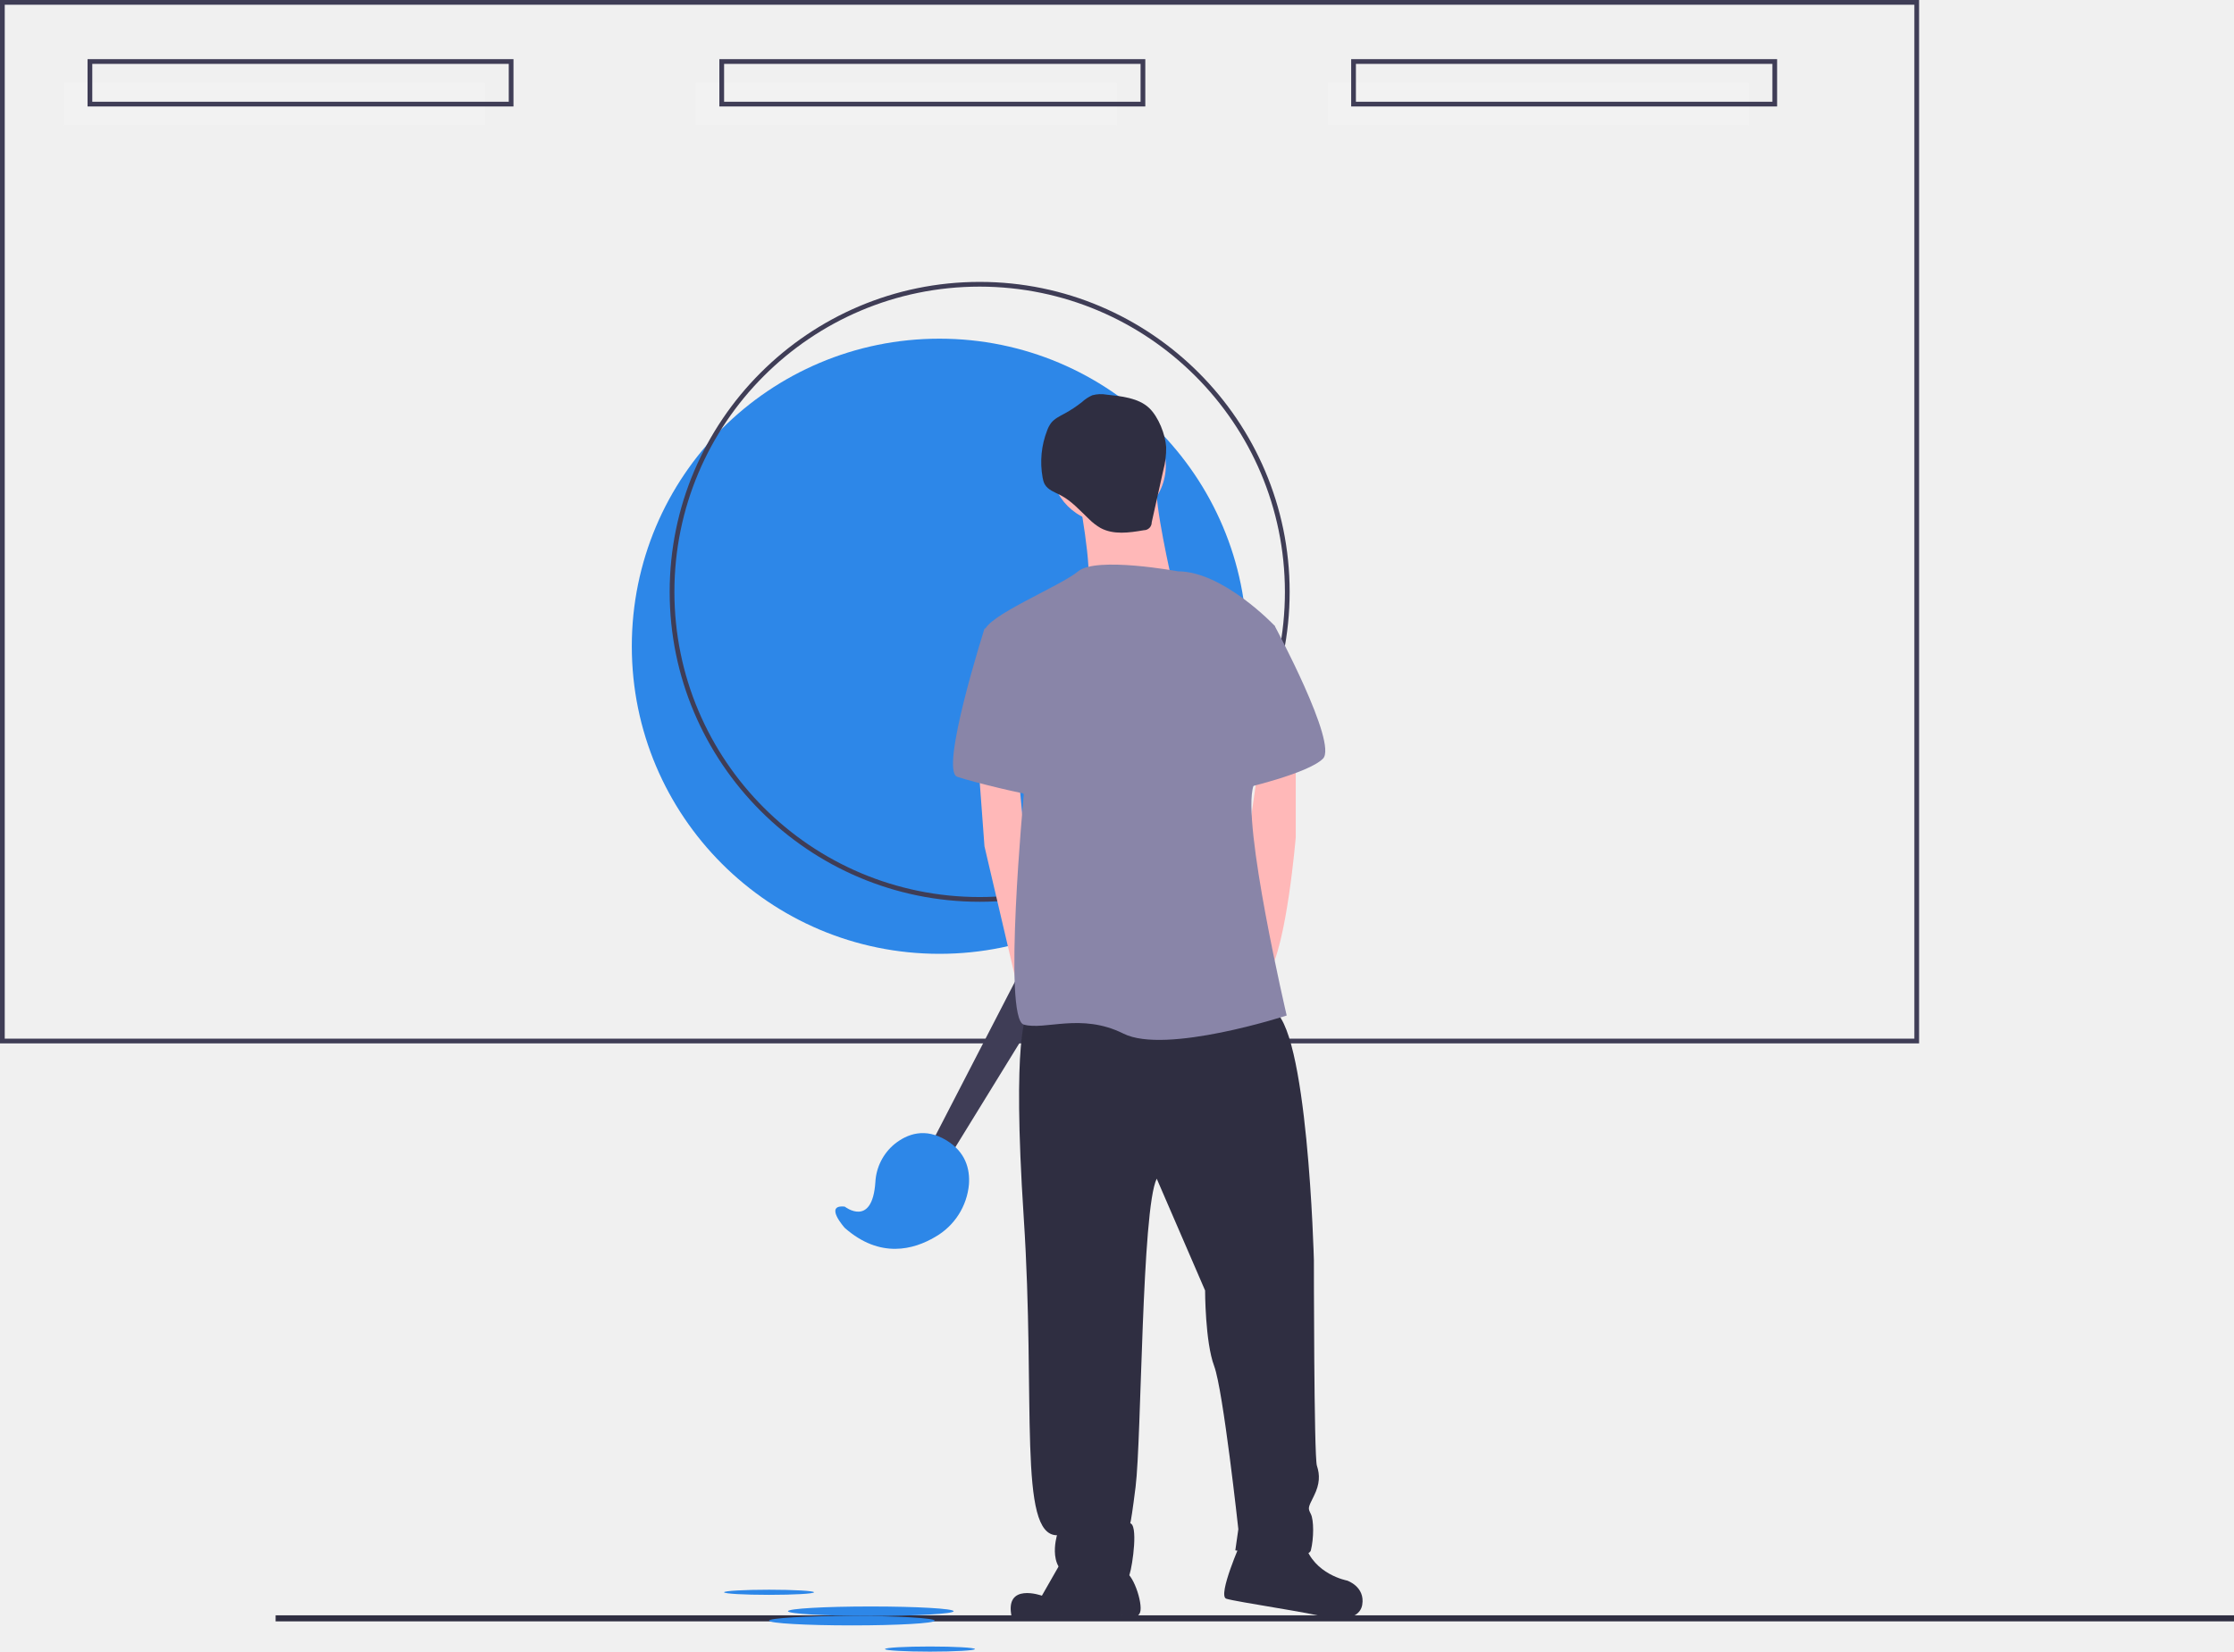
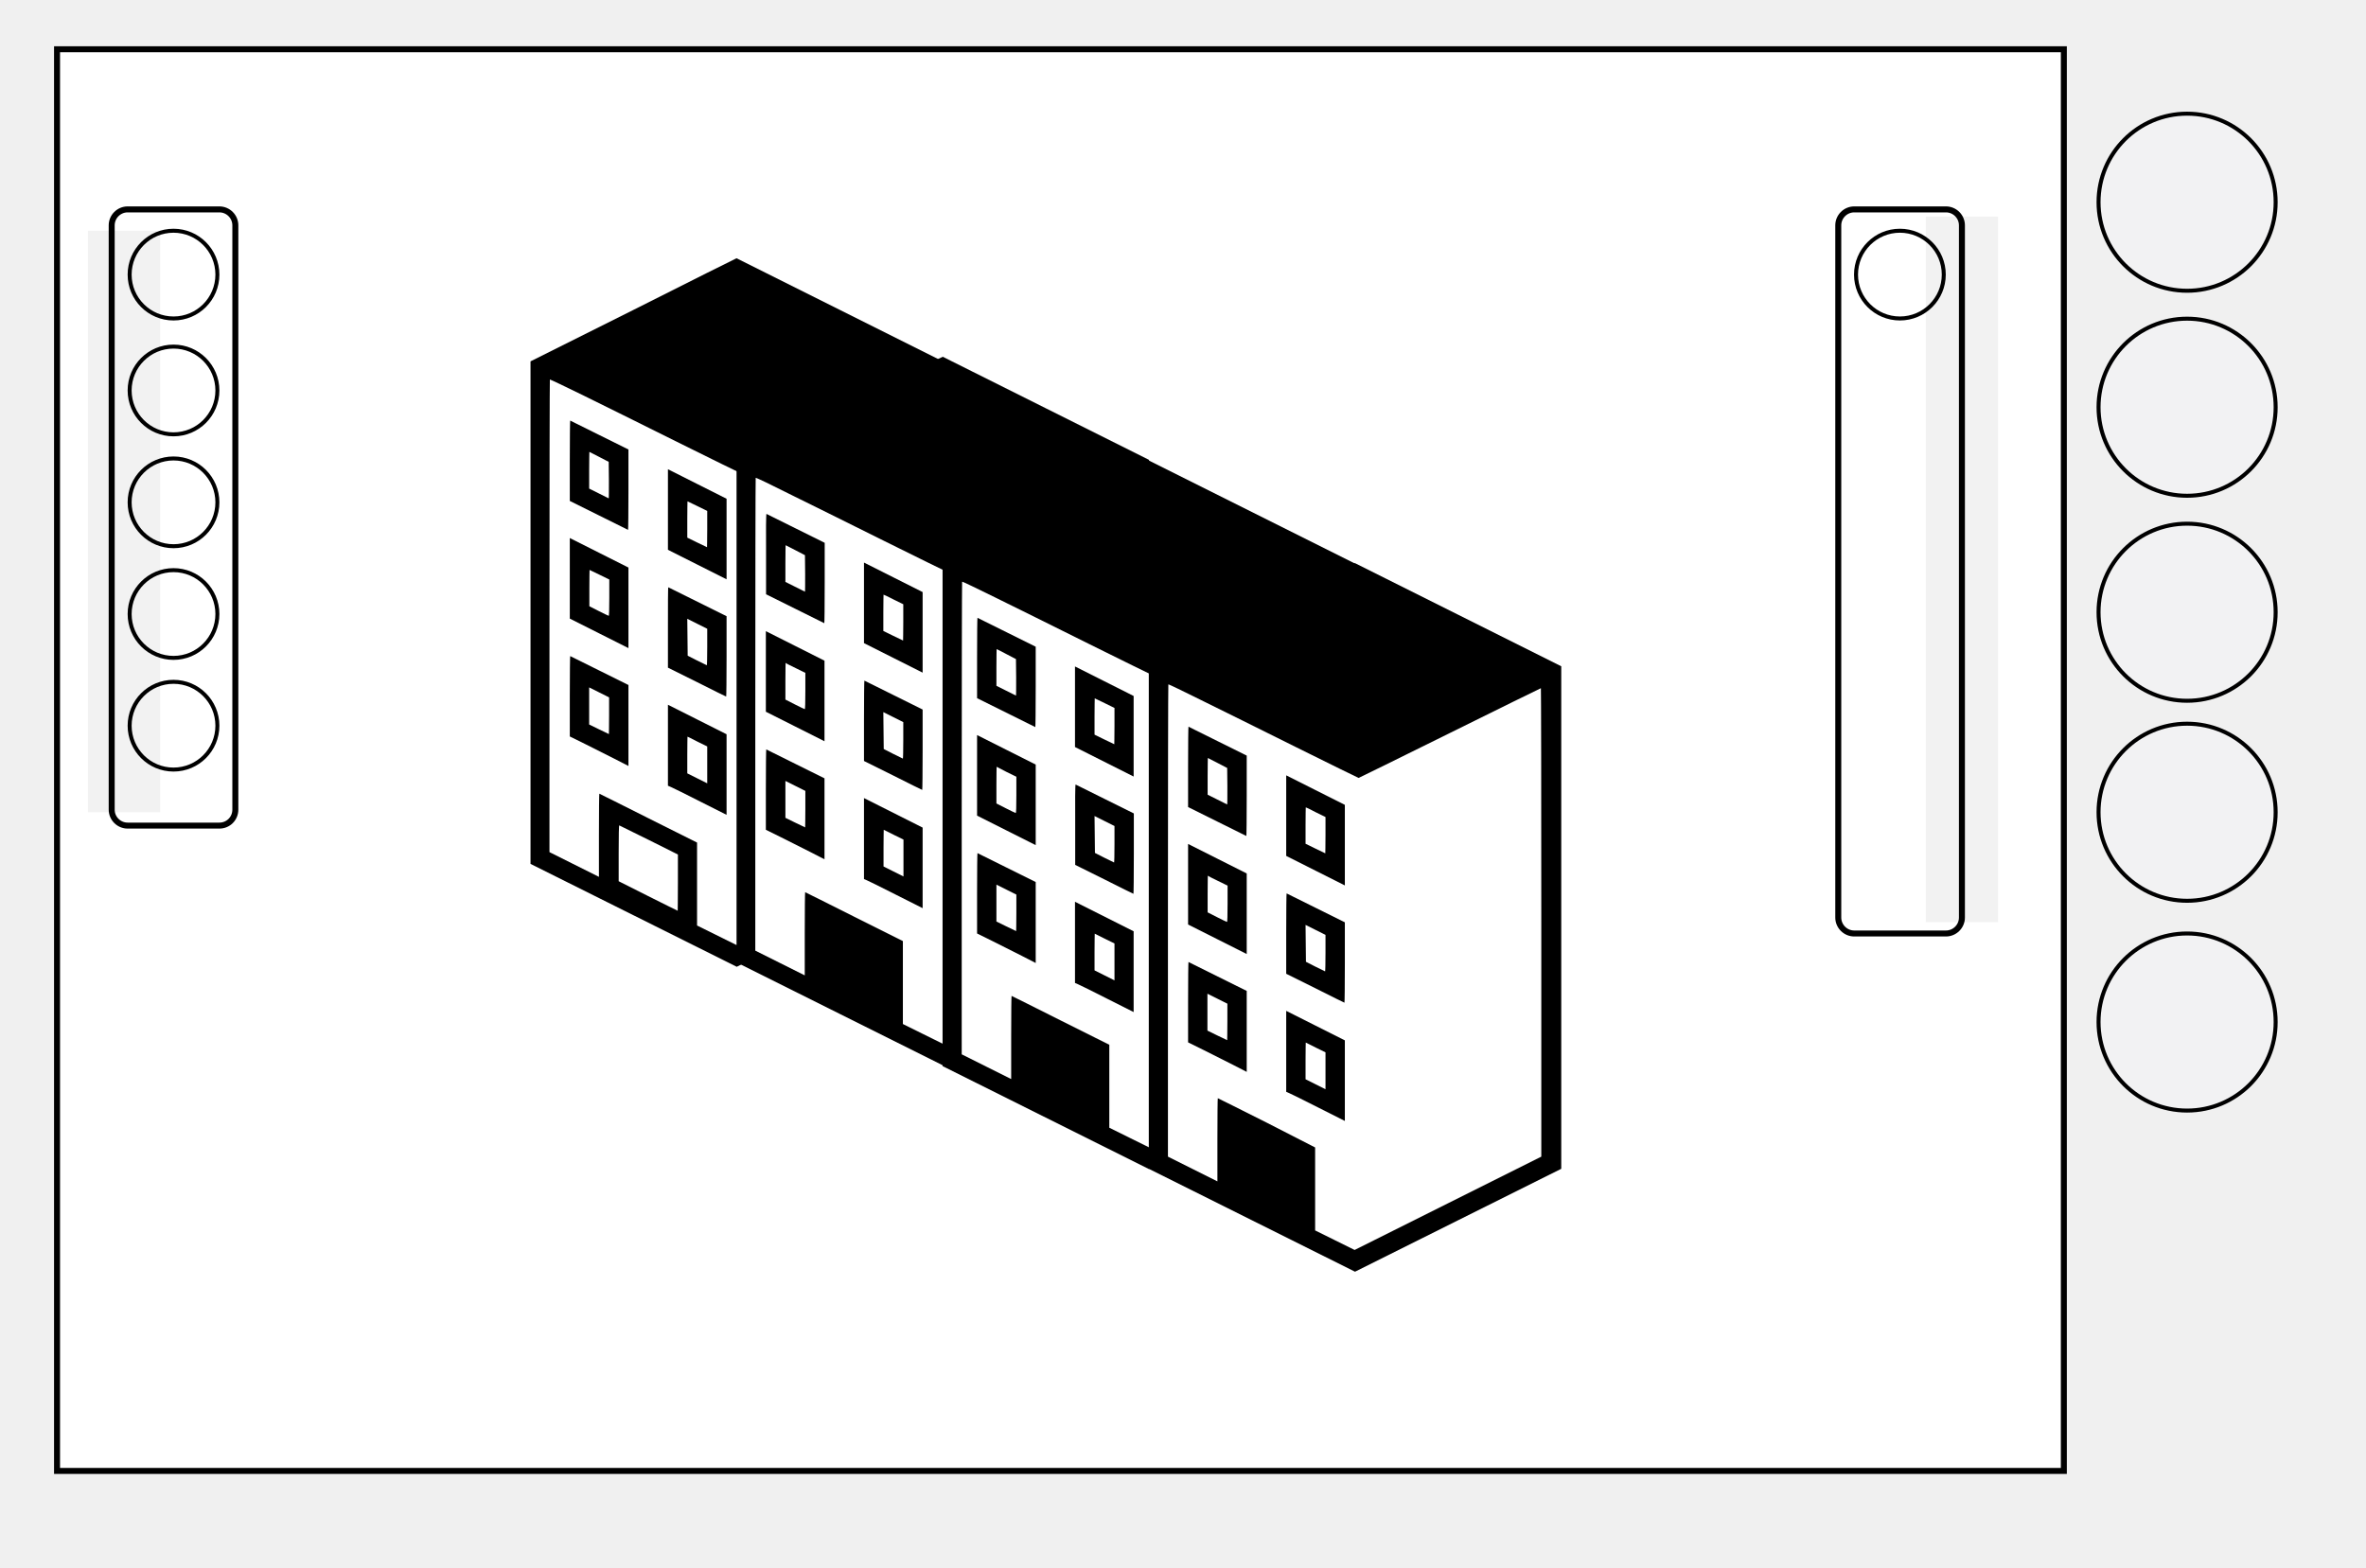
- <svg xmlns="http://www.w3.org/2000/svg" data-name="Layer 1" width="944.078" height="698.086" viewBox="0 0 944.078 698.086">
-   <circle cx="397" cy="273.146" r="130" fill="#2d87e8" />
-   <path d="M541.961,482.104c-72.234,0-131-58.767-131-131s58.766-131,131-131c72.233,0,131,58.766,131,131S614.194,482.104,541.961,482.104Zm0-260a129,129,0,1,0,129,129A129.146,129.146,0,0,0,541.961,222.103Z" transform="translate(-127.961 -100.9571)" fill="#3f3d56" />
-   <path d="M938.961,541.958h-811V100.957h811Zm-809-2h807V102.957h-807Z" transform="translate(-127.961 -100.9571)" fill="#3f3d56" />
-   <rect x="27" y="35" width="178" height="18" fill="#f2f2f2" />
-   <rect x="294" y="35" width="178" height="18" fill="#f2f2f2" />
-   <rect x="561" y="35" width="178" height="18" fill="#f2f2f2" />
-   <path d="M344.961,145.957h-180v-20h180Zm-178-2h176v-16h-176Z" transform="translate(-127.961 -100.9571)" fill="#3f3d56" />
-   <path d="M611.961,145.957h-180v-20h180Zm-178-2h176v-16h-176Z" transform="translate(-127.961 -100.9571)" fill="#3f3d56" />
-   <path d="M878.961,145.957h-180v-20h180Zm-178-2h176v-16h-176Z" transform="translate(-127.961 -100.9571)" fill="#3f3d56" />
-   <rect x="116.474" y="682.738" width="827.604" height="2.554" fill="#2f2e41" />
-   <polygon points="393.5 483.5 456.5 361.5 473.5 371.5 401.5 488.5 393.5 483.5" fill="#3f3d56" />
-   <path d="M484.961,610.957s11.612,9.123,12.93-10.397a22.391,22.391,0,0,1,8.146-16.09c5.258-4.201,12.824-7.074,21.924-1.513,8.1,4.95,9.922,12.127,9.477,18.525a28.47,28.47,0,0,1-14.233,22.254c-9.027,5.358-23.277,9.391-38.244-3.779C484.961,619.957,475.961,609.957,484.961,610.957Z" transform="translate(-127.961 -100.9571)" fill="#2d87e8" />
-   <circle cx="468.397" cy="196.775" r="24.266" fill="#ffb8b8" />
-   <path d="M583.586,309.227s6.386,33.206,3.832,39.592,35.761-2.554,35.761-2.554-7.663-33.206-6.386-40.869S583.586,309.227,583.586,309.227Z" transform="translate(-127.961 -100.9571)" fill="#ffb8b8" />
-   <polygon points="413.479 323.215 416.033 357.698 428.71 411.854 432.636 426.666 439.022 403.677 432.636 351.313 430.467 327.738 413.479 323.215" fill="#ffb8b8" />
-   <path d="M675.542,419.063V454.824s-3.832,45.978-11.495,57.473-10.217-45.978-10.217-45.978l6.005-42.147Z" transform="translate(-127.961 -100.9571)" fill="#ffb8b8" />
-   <path d="M561.874,530.177s-6.386,7.663-1.277,85.57S558.043,749.85,574.646,749.85c0,0-5.109,16.603,8.94,17.88s20.435,2.554,21.712-1.277,3.832-21.712,0-21.712c0,0,0,5.109,2.554-15.326s2.554-117.499,8.94-130.271l20.435,47.255s0,21.712,3.832,31.929,10.217,68.967,10.217,68.967l-1.277,8.94s30.652,5.109,31.929,0,1.277-12.772,0-15.326-1.277-2.554,1.277-7.663,2.554-8.94,1.277-12.772-1.277-86.847-1.277-86.847S680.651,532.731,665.325,527.623,561.874,530.177,561.874,530.177Z" transform="translate(-127.961 -100.9571)" fill="#2f2e41" />
-   <path d="M578.478,757.513l-10.217,17.88s-15.965-5.747-12.772,8.94c27.459,1.916,46.617-.639,46.617-.639s6.386,2.554,7.663-1.277-3.193-17.242-7.024-17.242S578.478,757.513,578.478,757.513Z" transform="translate(-127.961 -100.9571)" fill="#2f2e41" />
-   <path d="M652.553,752.404s-10.217,22.989-6.386,24.266,38.315,6.386,40.869,7.663,15.326,2.554,16.603-5.109-6.386-10.217-6.386-10.217-14.049-2.554-17.88-15.326S652.553,752.404,652.553,752.404Z" transform="translate(-127.961 -100.9571)" fill="#2f2e41" />
-   <path d="M625.733,342.433s-34.484-6.386-42.147,0S543.994,361.591,543.994,367.977s16.603,68.967,16.603,68.967-8.94,94.51,0,97.065,24.266-5.109,42.147,3.832,68.967-7.663,68.967-7.663-19.158-81.739-14.049-97.065,8.94-67.69,8.94-67.69S644.89,342.433,625.733,342.433Z" transform="translate(-127.961 -100.9571)" fill="#8985a8" />
-   <path d="M552.934,364.145l-8.94,2.554s-19.158,60.027-11.495,62.581,29.375,7.663,31.929,7.663S552.934,364.145,552.934,364.145Z" transform="translate(-127.961 -100.9571)" fill="#8985a8" />
-   <path d="M646.167,357.759l20.435,7.663s26.821,49.81,20.435,56.195-34.484,12.772-34.484,12.772Z" transform="translate(-127.961 -100.9571)" fill="#8985a8" />
-   <path d="M595.621,267.76a13.716,13.716,0,0,0-6.07.268,15.827,15.827,0,0,0-4.314,2.83,50.492,50.492,0,0,1-7.376,4.887c-2.07,1.123-4.294,2.163-5.739,4.023a12.211,12.211,0,0,0-1.62,3.066,36.74,36.74,0,0,0-1.932,19.996,9.191,9.191,0,0,0,.851,2.746c1.327,2.446,4.259,3.409,6.729,4.691,4.689,2.434,8.243,6.533,12.089,10.155a23.634,23.634,0,0,0,4.777,3.681c5.487,2.991,12.193,2.016,18.352.958a3.307,3.307,0,0,0,3.301-3.339l4.862-21.866a35.673,35.673,0,0,0,1.246-9.944c-.339-5.308-3.213-12.661-7.108-16.431C609.129,269.087,601.554,268.388,595.621,267.76Z" transform="translate(-127.961 -100.9571)" fill="#2f2e41" />
-   <ellipse cx="368" cy="681" rx="35" ry="2" fill="#2d87e8" />
-   <ellipse cx="360" cy="685" rx="35" ry="2" fill="#2d87e8" />
-   <ellipse cx="325" cy="673" rx="19" ry="1.086" fill="#2d87e8" />
-   <ellipse cx="393" cy="697" rx="19" ry="1.086" fill="#2d87e8" />
+ <svg xmlns="http://www.w3.org/2000/svg" version="1.1" id="Layer_1" x="0px" y="0px" viewBox="0 0 1186.3 786" style="enable-background:new 0 0 1186.3 786;" xml:space="preserve">
+   <style type="text/css">
+ 	.st0{fill:#FFFFFF;stroke:#000000;stroke-width:3;stroke-miterlimit:10;}
+ 	.st1{fill:#F2F2F2;}
+ 	.st2{fill:none;stroke:#000000;stroke-width:3;stroke-miterlimit:10;}
+ 	.st3{fill:none;stroke:#000000;stroke-width:2;stroke-miterlimit:10;}
+ 	.st4{fill:#F2F2F3;stroke:#000000;stroke-width:2;stroke-miterlimit:10;}
+ 	.st5{fill:#FFFFFF;}
+ </style>
+   <rect x="28.6" y="24.7" class="st0" width="1006.2" height="712.9" />
+   <rect x="44.1" y="115.7" class="st1" width="36.2" height="291.6" />
+   <rect x="965.6" y="108.6" class="st1" width="36.2" height="353.8" />
+   <path class="st2" d="M110,414H64c-4.4,0-8-3.6-8-8V113c0-4.4,3.6-8,8-8h46c4.4,0,8,3.6,8,8v293C118,410.4,114.5,414,110,414z" />
+   <circle class="st3" cx="87" cy="137.7" r="22" />
+   <path class="st2" d="M975.7,468.1h-46c-4.4,0-8-3.6-8-8V113c0-4.4,3.6-8,8-8h46c4.4,0,8,3.6,8,8v347.1  C983.7,464.5,980.1,468.1,975.7,468.1z" />
+   <circle class="st3" cx="952.6" cy="137.7" r="22" />
+   <circle class="st4" cx="1096.6" cy="101.4" r="44.4" />
+   <circle class="st4" cx="1096.6" cy="204.2" r="44.4" />
+   <circle class="st4" cx="1096.6" cy="307" r="44.4" />
+   <circle class="st4" cx="1096.6" cy="407.3" r="44.4" />
+   <circle class="st4" cx="1096.6" cy="512.5" r="44.4" />
+   <circle class="st3" cx="87" cy="195.8" r="22" />
+   <circle class="st3" cx="87" cy="251.9" r="22" />
+   <circle class="st3" cx="87" cy="307.9" r="22" />
+   <circle class="st3" cx="87" cy="363.9" r="22" />
+   <path d="M317.6,155.4L266,181.2v126v126l51.7,25.8l51.7,25.8L421,459l51.7-25.8v-126v-126l-51.6-25.8  c-28.4-14.2-51.7-25.8-51.8-25.9C369.2,129.5,345.9,141.1,317.6,155.4z M292.1,198.1c8.8,4.3,30.1,14.9,47.4,23.5  c17.3,8.6,31.6,15.6,31.7,15.6c0.1,0,20.7-10.1,45.7-22.5c25-12.4,45.6-22.5,45.7-22.5c0.1,0,0.3,50.2,0.3,117.5v117.4l-46.8,23.4  l-46.8,23.4l-9.9-4.9l-9.9-4.9v-20.8v-20.8l-24.4-12.2c-13.4-6.7-24.4-12.3-24.6-12.3c-0.1-0.1-0.2,9.3-0.2,20.8v20.9l-12.4-6.2  l-12.4-6.2V308.7c0-65.1,0.1-118.4,0.2-118.4C276,190.3,283.3,193.8,292.1,198.1z M325.3,421.2l14.6,7.3v14.1  c0,7.8-0.1,14.1-0.1,14.1s-6.8-3.3-14.9-7.4l-14.7-7.4v-14c0-9.1,0.1-14,0.3-14C310.6,413.9,317.2,417.2,325.3,421.2z" />
+   <path d="M420.9,204.7l-51.6,25.9v126v126l51.7,25.8l51.7,25.8l51.7-25.8l51.7-25.8v-126v-126l-51.6-25.8  c-28.4-14.2-51.7-25.8-51.8-25.9C472.6,178.8,449.3,190.4,420.9,204.7z" />
+   <path class="st5" d="M395.4,247.5c8.8,4.3,30.1,14.9,47.4,23.5c17.3,8.6,31.6,15.6,31.7,15.6c0.1,0,20.7-10.1,45.7-22.5  c25-12.4,45.6-22.5,45.7-22.5s0.2,50.2,0.2,117.5v117.4l-46.8,23.4l-46.8,23.4l-9.9-4.9l-9.9-4.9v-20.8v-20.8l-24.4-12.2  c-13.4-6.7-24.4-12.3-24.6-12.3c-0.1-0.1-0.2,9.3-0.2,20.8v20.9l-12.4-6.2l-12.4-6.2V358c0-65.1,0.1-118.4,0.2-118.4  C379.4,239.6,386.7,243.1,395.4,247.5z" />
+   <path d="M428.6,470.5l14.6,7.3v14.1c0,7.8-0.1,14.1-0.1,14.1s-6.8-3.3-14.9-7.4l-14.7-7.4v-14c0-9.1,0.1-14,0.3-14  C413.9,463.2,420.6,466.5,428.6,470.5z" />
+   <path d="M524.2,256.7l-51.6,25.9v126v126l51.7,25.8l51.7,25.8l51.7-25.8l51.7-25.8v-126v-126l-51.6-25.8  c-28.4-14.2-51.7-25.8-51.8-25.9C575.9,230.9,552.6,242.5,524.2,256.7z" />
+   <path class="st5" d="M498.8,299.5c8.8,4.3,30.1,14.9,47.4,23.5c17.3,8.6,31.6,15.6,31.7,15.6c0.1,0,20.7-10.1,45.7-22.5  c25-12.4,45.6-22.5,45.7-22.5s0.2,50.2,0.2,117.5v117.4l-46.8,23.4L576,575.3l-9.9-4.9l-9.9-4.9v-20.8v-20.8l-24.4-12.2  c-13.4-6.7-24.4-12.3-24.6-12.3c-0.1-0.1-0.2,9.3-0.2,20.8v20.9l-12.4-6.2l-12.4-6.2V410.1c0-65.1,0.1-118.4,0.2-118.4  C482.7,291.6,490,295.2,498.8,299.5z" />
+   <path d="M532,522.5l14.6,7.3v14.1c0,7.8-0.1,14.1-0.1,14.1c-0.1,0-6.8-3.3-14.9-7.4l-14.7-7.4v-14c0-9.1,0.1-14,0.3-14  C517.2,515.3,523.9,518.5,532,522.5z" />
+   <path d="M627.6,308.3L576,334.1v126v126l51.7,25.8l51.7,25.8l51.7-25.8l51.7-25.8v-126v-126l-51.6-25.8  c-28.4-14.2-51.7-25.8-51.8-25.9C679.3,282.4,656,294,627.6,308.3z" />
+   <path class="st5" d="M602.1,351c8.8,4.3,30.1,14.9,47.4,23.5c17.3,8.6,31.6,15.6,31.7,15.6c0.1,0,20.7-10.1,45.7-22.5  c25-12.4,45.6-22.5,45.7-22.5s0.2,50.2,0.2,117.5V580l-46.8,23.4l-46.8,23.4l-9.9-4.9l-9.9-4.9v-20.8v-20.8L635.2,563  c-13.4-6.7-24.4-12.3-24.6-12.3c-0.1-0.1-0.2,9.3-0.2,20.8v20.9l-12.4-6.2l-12.4-6.2V461.6c0-65.1,0.1-118.4,0.2-118.4  C586.1,343.1,593.4,346.7,602.1,351z" />
+   <path d="M635.3,577.2l14.6,7.3v14.1c0,7.8-0.1,14.1-0.1,14.1c-0.1,0-6.8-3.3-14.9-7.4l-14.7-7.4v-14c0-9.1,0.1-14,0.3-14  C620.6,569.9,627.3,573.2,635.3,577.2z" />
+   <path d="M285.7,231l0,20.2l14.5,7.2c8,4,14.6,7.3,14.7,7.3c0.1,0.1,0.2-9,0.2-20.1l0-20.2l-14.5-7.2c-8-4-14.6-7.3-14.7-7.3  C285.8,210.8,285.7,219.9,285.7,231z M300.4,229.1l4.8,2.5l0.1,9.2c0,5.1,0,9.2-0.1,9.1c-0.1-0.1-2.4-1.2-5-2.5l-4.8-2.4v-9.2  c0-5.1,0.1-9.2,0.1-9.2C295.6,226.6,297.8,227.8,300.4,229.1z" />
+   <path d="M334.9,255.5v20.2l14.7,7.4l14.7,7.4v-20.2v-20.2l-14.7-7.4l-14.7-7.4V255.5z M349.7,253.8l4.9,2.4v9.1c0,5-0.1,9.1-0.1,9.1  c-0.1,0-2.3-1.1-5-2.4l-4.9-2.4v-9.1c0-5,0.1-9.1,0.1-9.1C344.8,251.4,347,252.5,349.7,253.8z" />
+   <path d="M285.7,290v20.2l14.7,7.4l14.7,7.4v-20.2v-20.2l-14.7-7.4l-14.7-7.4V290z M300.6,288.2l4.9,2.4v9.1c0,6-0.1,9.1-0.3,9.1  c-0.2,0-2.4-1.1-5-2.4l-4.7-2.4V295c0-5.1,0.1-9.2,0.1-9.2S297.9,286.9,300.6,288.2z" />
+   <path d="M334.9,314.6l0,20.2l14.5,7.2c7.9,4,14.6,7.3,14.7,7.3c0.1,0.1,0.2-9,0.2-20.1l0-20.2l-14.5-7.2c-8-4-14.6-7.3-14.7-7.3  C334.9,294.4,334.9,303.5,334.9,314.6z M354.6,324.4c0,5.1-0.1,9.2-0.2,9.2c-0.1,0-2.3-1.1-4.9-2.4l-4.7-2.4l-0.1-9.3l-0.1-9.2  l5,2.5l5,2.5V324.4z" />
+   <path d="M285.7,349.1l0,20.2l7.7,3.8c4.2,2.1,10.8,5.4,14.7,7.4l7,3.6l0-20.3l0-20.3l-14.5-7.2c-8-4-14.6-7.3-14.7-7.3  C285.8,328.9,285.7,337.9,285.7,349.1z M305.4,358.9c0,5.1-0.1,9.2-0.1,9.2s-2.3-1.1-5-2.4l-4.9-2.4V354v-9.3l5,2.5l5,2.5V358.9z" />
+   <path d="M334.9,373.7V394l1.6,0.7c0.9,0.4,7.5,3.6,14.7,7.3l13.1,6.6v-20.2v-20.2l-14.7-7.4l-14.7-7.4V373.7z M349.7,371.9l4.9,2.4  v9.2v9.3l-5-2.5l-5-2.5v-9.2c0-5.1,0.1-9.2,0.1-9.2S347.1,370.5,349.7,371.9z" />
+   <path d="M384.1,277.8l0,20.2l14.5,7.2c8,4,14.6,7.3,14.7,7.3c0.1,0.1,0.2-9,0.2-20.1l0-20.2l-14.5-7.2c-8-4-14.6-7.3-14.7-7.3  C384.1,257.6,384,266.7,384.1,277.8z M398.8,275.9l4.8,2.5l0.1,9.2c0,5.1,0,9.2-0.1,9.1c-0.1-0.1-2.4-1.2-5-2.5l-4.8-2.4v-9.2  c0-5.1,0.1-9.2,0.1-9.2C393.9,273.4,396.1,274.5,398.8,275.9z" />
+   <path d="M433.2,302.3v20.2l14.7,7.4l14.7,7.4v-20.2v-20.2l-14.7-7.4l-14.7-7.4V302.3z M448,300.6l4.9,2.4v9.1c0,5-0.1,9.1-0.1,9.1  s-2.3-1.1-5-2.4l-4.9-2.4v-9.1c0-5,0.1-9.1,0.1-9.1C443.1,298.2,445.4,299.2,448,300.6z" />
+   <path d="M384,336.7v20.2l14.7,7.4l14.7,7.4v-20.2v-20.2l-14.7-7.4l-14.7-7.4V336.7z M398.9,335l4.9,2.4v9.1c0,6-0.1,9.1-0.3,9.1  s-2.4-1.1-5-2.4l-4.7-2.4v-9.2c0-5.1,0.1-9.2,0.1-9.2C394,332.6,396.2,333.7,398.9,335z" />
+   <path d="M433.2,361.4l0,20.2l14.5,7.2c7.9,4,14.6,7.3,14.7,7.3c0.1,0.1,0.2-9,0.2-20.1l0-20.2l-14.5-7.2c-8-4-14.6-7.3-14.7-7.3  C433.3,341.2,433.2,350.3,433.2,361.4z M452.9,371.2c0,5.1-0.1,9.2-0.2,9.2c-0.1,0-2.3-1.1-4.9-2.4l-4.7-2.4l-0.1-9.3l-0.1-9.2  l5,2.5l5,2.5V371.2z" />
+   <path d="M384,395.9l0,20.2l7.7,3.8c4.2,2.1,10.8,5.4,14.7,7.4l7,3.6l0-20.3l0-20.3l-14.5-7.2c-8-4-14.6-7.3-14.7-7.3  C384.1,375.7,384,384.7,384,395.9z M403.8,405.7c0,5.1-0.1,9.2-0.1,9.2s-2.3-1.1-5-2.4l-4.9-2.4v-9.2v-9.3l5,2.5l5,2.5V405.7z" />
+   <path d="M433.2,420.5v20.3l1.6,0.7c0.9,0.4,7.5,3.6,14.7,7.3l13.1,6.6v-20.2V415l-14.7-7.4l-14.7-7.4V420.5z M448.1,418.6l4.9,2.4  v9.2v9.3l-5-2.5l-5-2.5v-9.2c0-5.1,0.1-9.2,0.1-9.2S445.4,417.3,448.1,418.6z" />
+   <path d="M489.9,329.9l0,20.2l14.5,7.2c8,4,14.6,7.3,14.7,7.3c0.1,0.1,0.2-9,0.2-20.1l0-20.2l-14.5-7.2c-8-4-14.6-7.3-14.7-7.3  C490,309.7,489.9,318.7,489.9,329.9z M504.6,328l4.8,2.5l0.1,9.2c0,5.1,0,9.2-0.1,9.1c-0.1-0.1-2.4-1.2-5-2.5l-4.8-2.4v-9.2  c0-5.1,0.1-9.2,0.1-9.2C499.8,325.5,502,326.6,504.6,328z" />
+   <path d="M539,354.4v20.2l14.7,7.4l14.7,7.4v-20.2V349l-14.7-7.4l-14.7-7.4V354.4z M553.9,352.6l4.9,2.4v9.1c0,5-0.1,9.1-0.1,9.1  c-0.1,0-2.3-1.1-5-2.4l-4.9-2.4v-9.1c0-5,0.1-9.1,0.1-9.1C549,350.2,551.2,351.3,553.9,352.6z" />
+   <path d="M489.9,388.8V409l14.7,7.4l14.7,7.4v-20.2v-20.2l-14.7-7.4l-14.7-7.4V388.8z M504.7,387.1l4.9,2.4v9.1c0,6-0.1,9.1-0.3,9.1  s-2.4-1.1-5-2.4l-4.7-2.4v-9.2c0-5.1,0.1-9.2,0.1-9.2S502.1,385.8,504.7,387.1z" />
+   <path d="M539.1,413.5l0,20.2l14.5,7.2c7.9,4,14.6,7.3,14.7,7.3c0.1,0.1,0.2-9,0.2-20.1l0-20.2l-14.5-7.2c-8-4-14.6-7.3-14.7-7.3  C539.1,393.3,539,402.3,539.1,413.5z M558.8,423.3c0,5.1-0.1,9.2-0.2,9.2c-0.1,0-2.3-1.1-4.9-2.4l-4.7-2.4l-0.1-9.3l-0.1-9.2l5,2.5  l5,2.5V423.3z" />
+   <path d="M489.9,447.9l0,20.2l7.7,3.8c4.2,2.1,10.8,5.4,14.7,7.4l7,3.6l0-20.3l0-20.3l-14.5-7.2c-8-4-14.6-7.3-14.7-7.3  C490,427.7,489.9,436.8,489.9,447.9z M509.6,457.7c0,5.1-0.1,9.2-0.1,9.2s-2.3-1.1-5-2.4l-4.9-2.4v-9.2v-9.3l5,2.5l5,2.5V457.7z" />
+   <path d="M539,472.6v20.3l1.6,0.7c0.9,0.4,7.5,3.6,14.7,7.3l13.1,6.6v-20.2V467l-14.7-7.4l-14.7-7.4V472.6z M553.9,470.7l4.9,2.4v9.2  v9.3l-5-2.5l-5-2.5v-9.2c0-5.1,0.1-9.2,0.1-9.2C549,468.3,551.2,469.4,553.9,470.7z" />
+   <path d="M595.7,384.5l0,20.2l14.5,7.2c8,4,14.6,7.3,14.7,7.3c0.1,0.1,0.2-9,0.2-20.1l0-20.2l-14.5-7.2c-8-4-14.6-7.3-14.7-7.3  C595.8,364.3,595.7,373.3,595.7,384.5z M610.5,382.6l4.8,2.5l0.1,9.2c0,5.1,0,9.2-0.1,9.1c-0.1-0.1-2.4-1.2-5-2.5l-4.8-2.4v-9.2  c0-5.1,0.1-9.2,0.1-9.2C605.6,380.1,607.8,381.2,610.5,382.6z" />
+   <path d="M644.9,409v20.2l14.7,7.4l14.7,7.4v-20.2v-20.2l-14.7-7.4l-14.7-7.4V409z M659.7,407.3l4.9,2.4v9.1c0,5-0.1,9.1-0.1,9.1  s-2.3-1.1-5-2.4l-4.9-2.4V414c0-5,0.1-9.1,0.1-9.1C654.8,404.8,657.1,405.9,659.7,407.3z" />
+   <path d="M595.7,443.4v20.2l14.7,7.4l14.7,7.4v-20.2V438l-14.7-7.4l-14.7-7.4V443.4z M610.6,441.7l4.9,2.4v9.1c0,6-0.1,9.1-0.3,9.1  c-0.2,0-2.4-1.1-5-2.4l-4.7-2.4v-9.2c0-5.1,0.1-9.2,0.1-9.2C605.7,439.3,607.9,440.4,610.6,441.7z" />
+   <path d="M644.9,468.1l0,20.2l14.5,7.2c7.9,4,14.6,7.3,14.7,7.3s0.2-9,0.2-20.1l0-20.2l-14.5-7.2c-8-4-14.6-7.3-14.7-7.3  C645,447.9,644.9,457,644.9,468.1z M664.6,477.9c0,5.1-0.1,9.2-0.2,9.2c-0.1,0-2.3-1.1-4.9-2.4l-4.7-2.4l-0.1-9.3l-0.1-9.2l5,2.5  l5,2.5V477.9z" />
+   <path d="M595.7,502.5l0,20.2l7.7,3.8c4.2,2.1,10.8,5.4,14.7,7.4l7,3.6l0-20.3l0-20.3l-14.5-7.2c-8-4-14.6-7.3-14.7-7.3  C595.8,482.4,595.7,491.4,595.7,502.5z M615.4,512.4c0,5.1-0.1,9.2-0.1,9.2c-0.1,0-2.3-1.1-5-2.4l-4.9-2.4v-9.2v-9.3l5,2.5l5,2.5  V512.4z" />
+   <path d="M644.9,527.2v20.3l1.6,0.7c0.9,0.4,7.5,3.6,14.7,7.3l13.1,6.6v-20.2v-20.2l-14.7-7.4l-14.7-7.4V527.2z M659.7,525.3l4.9,2.4  v9.2v9.3l-5-2.5l-5-2.5v-9.2c0-5.1,0.1-9.2,0.1-9.2C654.8,522.9,657.1,524,659.7,525.3z" />
</svg>
